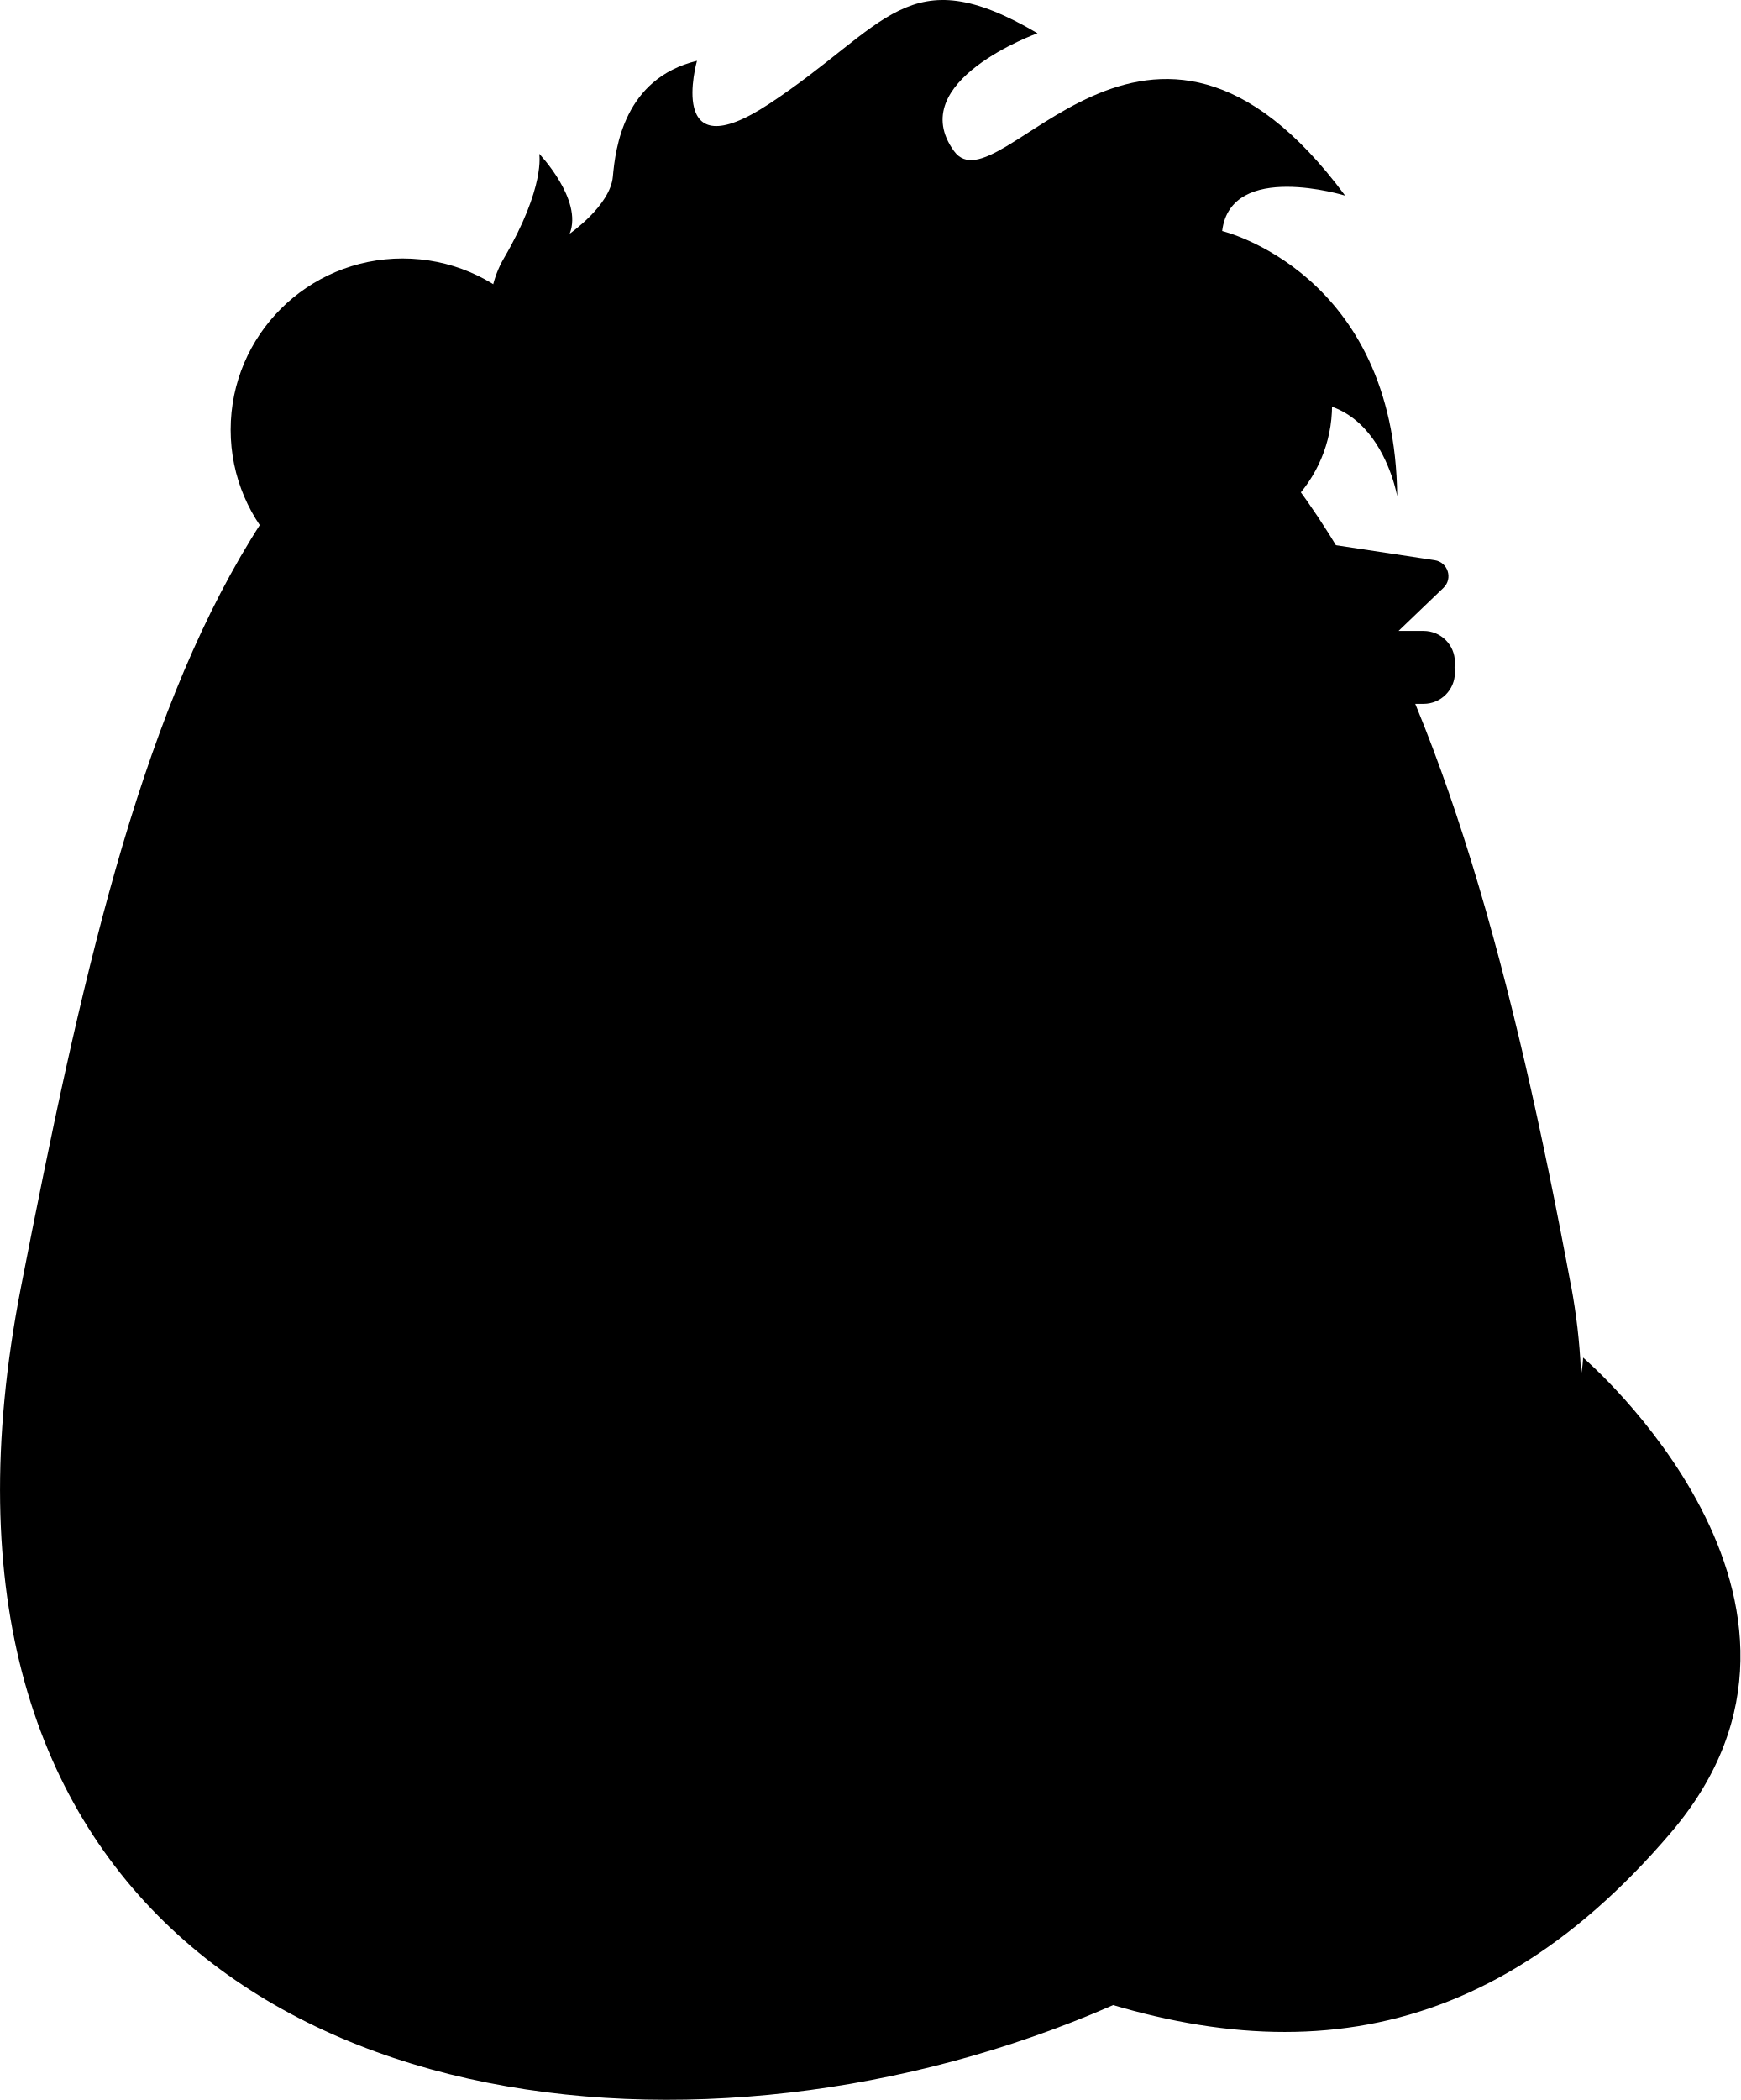
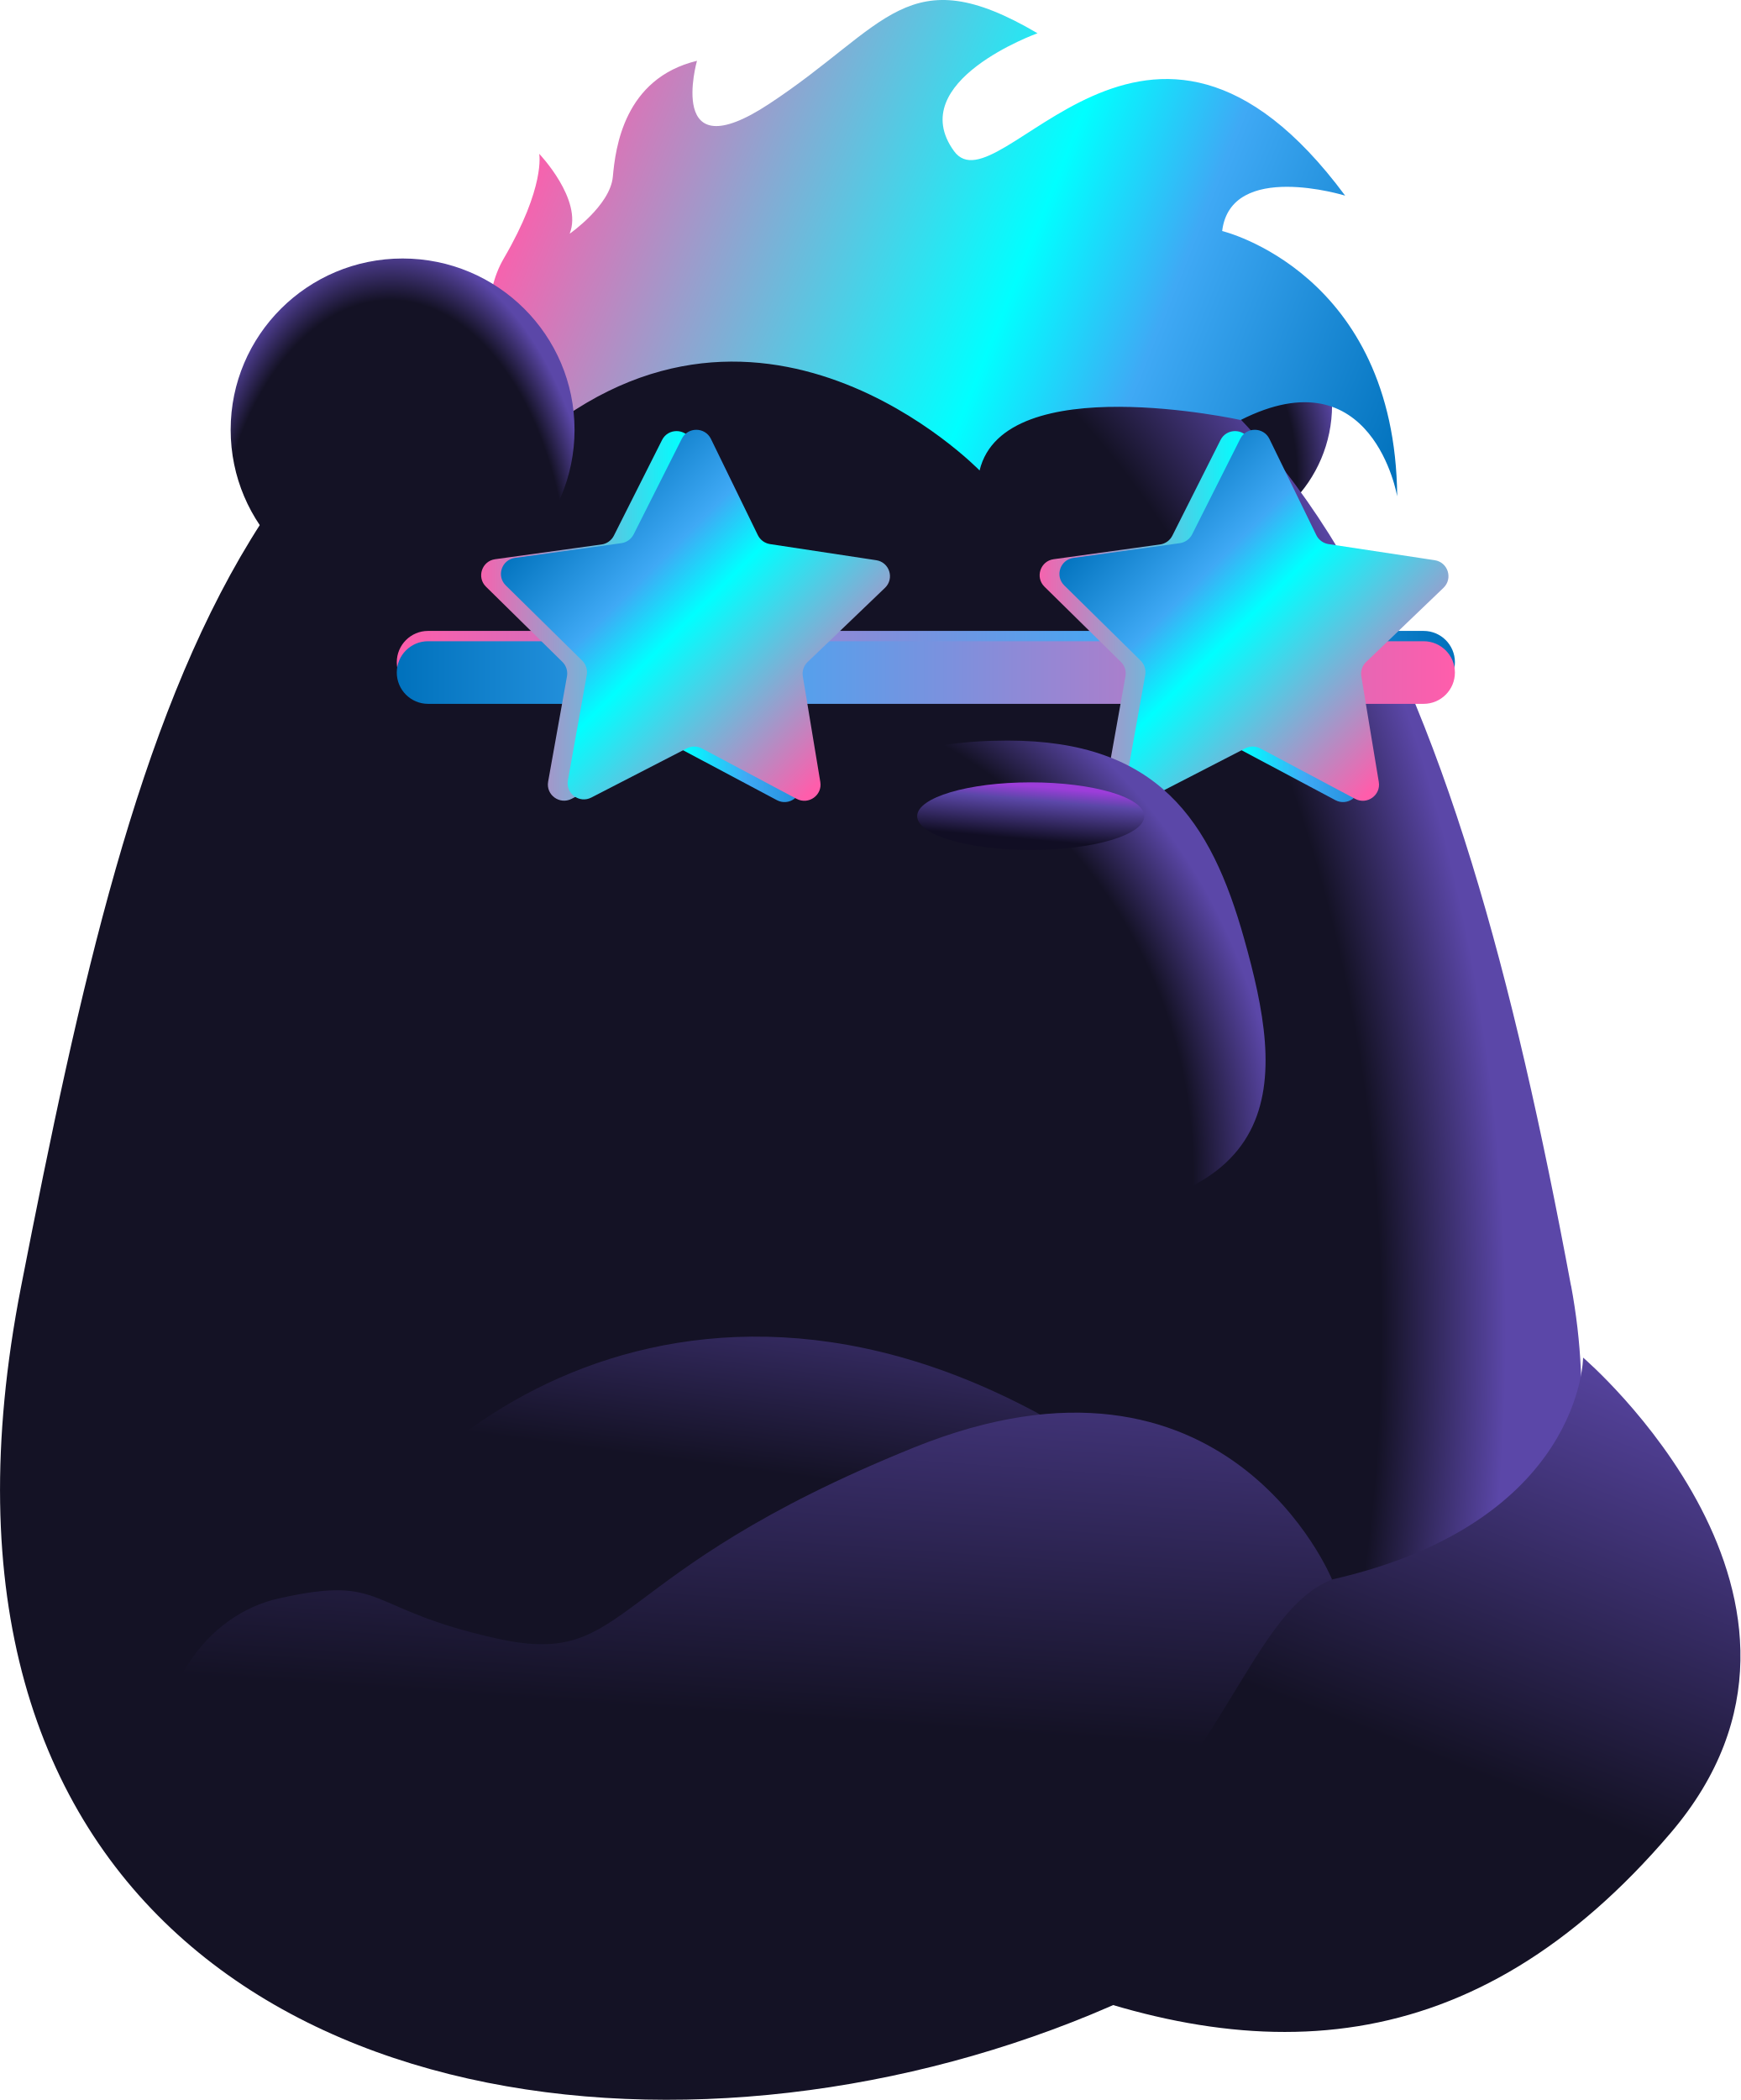
<svg xmlns="http://www.w3.org/2000/svg" width="228" height="275" viewBox="0 0 228 275" fill="none">
  <path d="M156.289 71.15C166.33 71.15 174.469 63.042 174.469 53.04C174.469 43.038 166.33 34.93 156.289 34.93C146.249 34.93 138.109 43.038 138.109 53.04C138.109 63.042 146.249 71.15 156.289 71.15Z" fill="url(#paint0_radial_3812_30062)" />
  <path d="M205.771 168.35C227.971 287.55 -29.109 331.68 2.741 168.58C18.241 89.19 33.001 32.25 106.281 32.25C169.471 32.25 190.671 87.31 205.761 168.36L205.771 168.35Z" fill="url(#paint1_radial_3812_30062)" />
  <path d="M43.619 210.721C46.449 193.791 84.799 157.291 136.249 185.241C187.699 213.191 103.099 229.411 71.589 224.481C40.079 219.541 43.619 210.731 43.619 210.731V210.721Z" fill="url(#paint2_linear_3812_30062)" />
  <path d="M132.088 257.579C164.338 271.379 193.008 270.319 218.848 239.989C244.688 209.659 207.348 177.779 207.348 177.779C207.348 177.779 207.238 199.389 174.458 206.839C141.678 214.299 132.078 257.579 132.078 257.579H132.088Z" fill="url(#paint3_linear_3812_30062)" />
  <path d="M36.538 209.31C17.098 213.67 9.808 249.51 50.788 265.74C91.758 281.96 123.618 268.91 142.738 247.75C161.858 226.59 164.768 210.72 174.468 206.84C174.468 206.84 160.708 172.98 119.688 189.56C78.668 206.13 82.918 218.48 65.218 214.6C47.518 210.72 50.708 206.14 36.548 209.31H36.538Z" fill="url(#paint4_linear_3812_30062)" />
  <path d="M186.459 82.62H56.069C53.804 82.62 51.969 84.456 51.969 86.72C51.969 88.984 53.804 90.82 56.069 90.82H186.459C188.723 90.82 190.559 88.984 190.559 86.72C190.559 84.456 188.723 82.62 186.459 82.62Z" fill="url(#paint5_linear_3812_30062)" />
  <path d="M186.459 83.971H56.069C53.804 83.971 51.969 85.806 51.969 88.071C51.969 90.335 53.804 92.171 56.069 92.171H186.459C188.723 92.171 190.559 90.335 190.559 88.071C190.559 85.806 188.723 83.971 186.459 83.971Z" fill="url(#paint6_linear_3812_30062)" />
  <path d="M171.41 71.42L185.32 73.53C187.06 73.79 187.74 75.93 186.47 77.15L176.33 86.87C175.83 87.35 175.59 88.05 175.71 88.74L178 102.57C178.29 104.3 176.46 105.61 174.9 104.78L162.49 98.18C161.87 97.85 161.13 97.85 160.51 98.17L148.01 104.61C146.45 105.42 144.63 104.09 144.94 102.36L147.41 88.56C147.53 87.87 147.31 87.17 146.81 86.68L136.8 76.83C135.55 75.6 136.26 73.47 138 73.23L151.94 71.3C152.63 71.2 153.23 70.78 153.55 70.15L159.86 57.62C160.65 56.05 162.9 56.07 163.67 57.64L169.82 70.25C170.13 70.88 170.72 71.31 171.41 71.42Z" fill="url(#paint7_linear_3812_30062)" />
  <path d="M174 71.25L187.91 73.36C189.65 73.62 190.33 75.76 189.06 76.98L178.92 86.7C178.42 87.18 178.18 87.88 178.3 88.57L180.59 102.4C180.88 104.13 179.05 105.44 177.49 104.61L165.08 98.01C164.46 97.68 163.72 97.68 163.1 98L150.6 104.44C149.04 105.25 147.22 103.92 147.53 102.19L150 88.39C150.12 87.7 149.9 87 149.4 86.51L139.39 76.66C138.14 75.43 138.85 73.3 140.59 73.06L154.53 71.13C155.22 71.03 155.82 70.61 156.14 69.98L162.45 57.45C163.24 55.88 165.49 55.9 166.26 57.47L172.41 70.08C172.72 70.71 173.31 71.14 174 71.25Z" fill="url(#paint8_linear_3812_30062)" />
  <path d="M68.235 59.147C68.235 59.147 60.464 43.292 65.975 33.86C71.485 24.427 70.622 20.139 70.622 20.139C70.622 20.139 76.371 26.14 74.616 30.603C74.616 30.603 79.923 26.919 80.267 23.143C80.611 19.367 81.734 10.278 91.288 7.962C91.288 7.962 87.153 22.539 100.715 13.619C116.25 3.4 118.84 -5.674 135.891 4.355C135.891 4.355 118.321 10.657 124.954 19.788C130.809 27.852 150.253 -9.373 176.184 25.62C176.184 25.62 161.204 20.988 160.074 30.252C160.074 30.252 182.74 35.671 183 65C183 65 179.804 46.248 162.5 55C162.5 55 131.532 48.191 128.303 61.61C128.303 61.61 98.904 31.242 68.242 59.147H68.235Z" fill="url(#paint9_linear_3812_30062)" />
  <path d="M52.731 78.71C65.168 78.71 75.251 68.667 75.251 56.28C75.251 43.892 65.168 33.85 52.731 33.85C40.294 33.85 30.211 43.892 30.211 56.28C30.211 68.667 40.294 78.71 52.731 78.71Z" fill="url(#paint10_radial_3812_30062)" />
  <path d="M98.262 71.42L112.172 73.53C113.912 73.79 114.592 75.93 113.322 77.15L103.182 86.87C102.682 87.35 102.442 88.05 102.562 88.74L104.852 102.57C105.142 104.3 103.312 105.61 101.752 104.78L89.342 98.18C88.722 97.85 87.982 97.85 87.362 98.17L74.862 104.61C73.302 105.42 71.482 104.09 71.792 102.36L74.262 88.56C74.382 87.87 74.162 87.17 73.662 86.68L63.652 76.83C62.402 75.6 63.112 73.47 64.852 73.23L78.792 71.3C79.482 71.2 80.082 70.78 80.402 70.15L86.712 57.62C87.502 56.05 89.752 56.07 90.522 57.64L96.672 70.25C96.982 70.88 97.572 71.31 98.262 71.42Z" fill="url(#paint11_linear_3812_30062)" />
  <path d="M100.851 71.25L114.761 73.36C116.501 73.62 117.181 75.76 115.911 76.98L105.771 86.7C105.271 87.18 105.031 87.88 105.151 88.57L107.441 102.4C107.731 104.13 105.901 105.44 104.341 104.61L91.931 98.01C91.311 97.68 90.572 97.68 89.951 98L77.451 104.44C75.891 105.25 74.072 103.92 74.382 102.19L76.852 88.39C76.972 87.7 76.751 87 76.251 86.51L66.242 76.66C64.992 75.43 65.701 73.3 67.442 73.06L81.382 71.13C82.072 71.03 82.671 70.61 82.992 69.98L89.302 57.45C90.091 55.88 92.341 55.9 93.112 57.47L99.261 70.08C99.572 70.71 100.161 71.14 100.851 71.25Z" fill="url(#paint12_linear_3812_30062)" />
  <path d="M162.952 122.93C168.122 141.3 170.162 159.58 131.992 159.58C85.722 159.58 93.542 141.77 99.762 122.97C104.762 107.86 109.182 96.981 131.992 96.981C151.662 96.981 158.602 107.44 162.952 122.93Z" fill="url(#paint13_radial_3812_30062)" />
  <path d="M134.999 111.31C143.211 111.31 149.869 109.327 149.869 106.88C149.869 104.434 143.211 102.45 134.999 102.45C126.786 102.45 120.129 104.434 120.129 106.88C120.129 109.327 126.786 111.31 134.999 111.31Z" fill="url(#paint14_linear_3812_30062)" />
  <defs>
    <radialGradient id="paint0_radial_3812_30062" cx="0" cy="0" r="1" gradientUnits="userSpaceOnUse" gradientTransform="translate(154.441 62.4647) scale(21.3778 30.025)">
-       <stop offset="0.72" stopColor="#141225" />
-       <stop offset="1" stopColor="#5B47A8" />
+       <stop offset="0.72" stop-color="#141225" />
+       <stop offset="1" stop-color="#5B47A8" />
    </radialGradient>
    <radialGradient id="paint1_radial_3812_30062" cx="0" cy="0" r="1" gradientUnits="userSpaceOnUse" gradientTransform="translate(87.9956 174.011) scale(109.497 169.781)">
-       <stop stopColor="#141225" />
-       <stop offset="0.85" stopColor="#141225" />
-       <stop offset="1" stopColor="#5B47A8" />
+       <stop stop-color="#141225" />
+       <stop offset="0.85" stop-color="#141225" />
+       <stop offset="1" stop-color="#5B47A8" />
    </radialGradient>
    <linearGradient id="paint2_linear_3812_30062" x1="96.389" y1="218.941" x2="105.379" y2="151.731" gradientUnits="userSpaceOnUse">
-       <stop offset="0.39" stopColor="#141225" />
-       <stop offset="1" stopColor="#5B47A8" />
+       <stop offset="0.39" stop-color="#141225" />
+       <stop offset="1" stop-color="#5B47A8" />
    </linearGradient>
    <linearGradient id="paint3_linear_3812_30062" x1="170.128" y1="264.599" x2="206.138" y2="172.469" gradientUnits="userSpaceOnUse">
-       <stop offset="0.39" stopColor="#141225" />
-       <stop offset="1" stopColor="#5B47A8" />
+       <stop offset="0.39" stop-color="#141225" />
+       <stop offset="1" stop-color="#5B47A8" />
    </linearGradient>
    <linearGradient id="paint4_linear_3812_30062" x1="94.188" y1="268.88" x2="102.118" y2="155.12" gradientUnits="userSpaceOnUse">
-       <stop offset="0.39" stopColor="#141225" />
-       <stop offset="1" stopColor="#5B47A8" />
+       <stop offset="0.39" stop-color="#141225" />
+       <stop offset="1" stop-color="#5B47A8" />
    </linearGradient>
    <linearGradient id="paint5_linear_3812_30062" x1="51.969" y1="86.72" x2="190.559" y2="86.72" gradientUnits="userSpaceOnUse">
-       <stop stopColor="#FF5DAB" />
-       <stop offset="0.7" stopColor="#3FA9F5" />
-       <stop offset="1" stopColor="#0071BC" />
+       <stop stop-color="#FF5DAB" />
+       <stop offset="0.7" stop-color="#3FA9F5" />
+       <stop offset="1" stop-color="#0071BC" />
    </linearGradient>
    <linearGradient id="paint6_linear_3812_30062" x1="51.969" y1="88.071" x2="190.559" y2="88.071" gradientUnits="userSpaceOnUse">
-       <stop stopColor="#0071BC" />
-       <stop offset="0.3" stopColor="#3FA9F5" />
-       <stop offset="1" stopColor="#FF5DAB" />
+       <stop stop-color="#0071BC" />
+       <stop offset="0.3" stop-color="#3FA9F5" />
+       <stop offset="1" stop-color="#FF5DAB" />
    </linearGradient>
    <linearGradient id="paint7_linear_3812_30062" x1="135.1" y1="80.74" x2="186.29" y2="80.74" gradientUnits="userSpaceOnUse">
-       <stop stopColor="#FF5DAB" />
-       <stop offset="0.54" stopColor="#00FFFF" />
-       <stop offset="0.7" stopColor="#3FA9F5" />
-       <stop offset="1" stopColor="#0071BC" />
+       <stop stop-color="#FF5DAB" />
+       <stop offset="0.54" stop-color="#00FFFF" />
+       <stop offset="0.7" stop-color="#3FA9F5" />
+       <stop offset="1" stop-color="#0071BC" />
    </linearGradient>
    <linearGradient id="paint8_linear_3812_30062" x1="145.57" y1="65.96" x2="181.33" y2="101.72" gradientUnits="userSpaceOnUse">
-       <stop stopColor="#0071BC" />
-       <stop offset="0.3" stopColor="#3FA9F5" />
-       <stop offset="0.46" stopColor="#00FFFF" />
-       <stop offset="1" stopColor="#FF5DAB" />
+       <stop stop-color="#0071BC" />
+       <stop offset="0.3" stop-color="#3FA9F5" />
+       <stop offset="0.46" stop-color="#00FFFF" />
+       <stop offset="1" stop-color="#FF5DAB" />
    </linearGradient>
    <linearGradient id="paint9_linear_3812_30062" x1="69.822" y1="17.662" x2="182.98" y2="63.086" gradientUnits="userSpaceOnUse">
-       <stop stopColor="#FF5DAB" />
-       <stop offset="0.54" stopColor="#00FFFF" />
-       <stop offset="0.7" stopColor="#3FA9F5" />
-       <stop offset="1" stopColor="#0071BC" />
+       <stop stop-color="#FF5DAB" />
+       <stop offset="0.54" stop-color="#00FFFF" />
+       <stop offset="0.7" stop-color="#3FA9F5" />
+       <stop offset="1" stop-color="#0071BC" />
    </linearGradient>
    <radialGradient id="paint10_radial_3812_30062" cx="0" cy="0" r="1" gradientUnits="userSpaceOnUse" gradientTransform="translate(51.1228 79.3253) scale(27.7146 47.0214)">
-       <stop offset="0.85" stopColor="#141225" />
-       <stop offset="1" stopColor="#5B47A8" />
+       <stop offset="0.85" stop-color="#141225" />
+       <stop offset="1" stop-color="#5B47A8" />
    </radialGradient>
    <linearGradient id="paint11_linear_3812_30062" x1="61.952" y1="-28" x2="113.132" y2="-28" gradientUnits="userSpaceOnUse">
-       <stop stopColor="#FF5DAB" />
-       <stop offset="0.54" stopColor="#00FFFF" />
-       <stop offset="0.7" stopColor="#3FA9F5" />
-       <stop offset="1" stopColor="#0071BC" />
+       <stop stop-color="#FF5DAB" />
+       <stop offset="0.54" stop-color="#00FFFF" />
+       <stop offset="0.7" stop-color="#3FA9F5" />
+       <stop offset="1" stop-color="#0071BC" />
    </linearGradient>
    <linearGradient id="paint12_linear_3812_30062" x1="72.421" y1="65.96" x2="108.181" y2="101.72" gradientUnits="userSpaceOnUse">
-       <stop stopColor="#0071BC" />
-       <stop offset="0.3" stopColor="#3FA9F5" />
-       <stop offset="0.46" stopColor="#00FFFF" />
-       <stop offset="1" stopColor="#FF5DAB" />
+       <stop stop-color="#0071BC" />
+       <stop offset="0.3" stop-color="#3FA9F5" />
+       <stop offset="0.46" stop-color="#00FFFF" />
+       <stop offset="1" stop-color="#FF5DAB" />
    </linearGradient>
    <radialGradient id="paint13_radial_3812_30062" cx="0" cy="0" r="1" gradientUnits="userSpaceOnUse" gradientTransform="translate(91.9392 153.603) scale(75.5165)">
-       <stop offset="0.85" stopColor="#141225" />
-       <stop offset="1" stopColor="#5B47A8" />
+       <stop offset="0.85" stop-color="#141225" />
+       <stop offset="1" stop-color="#5B47A8" />
    </radialGradient>
    <linearGradient id="paint14_linear_3812_30062" x1="134.729" y1="109.92" x2="135.349" y2="102.95" gradientUnits="userSpaceOnUse">
-       <stop stopColor="#110E24" />
-       <stop offset="0.74" stopColor="#5B47A8" />
-       <stop offset="1" stopColor="#9D3DDA" />
+       <stop stop-color="#110E24" />
+       <stop offset="0.74" stop-color="#5B47A8" />
+       <stop offset="1" stop-color="#9D3DDA" />
    </linearGradient>
  </defs>
</svg>
